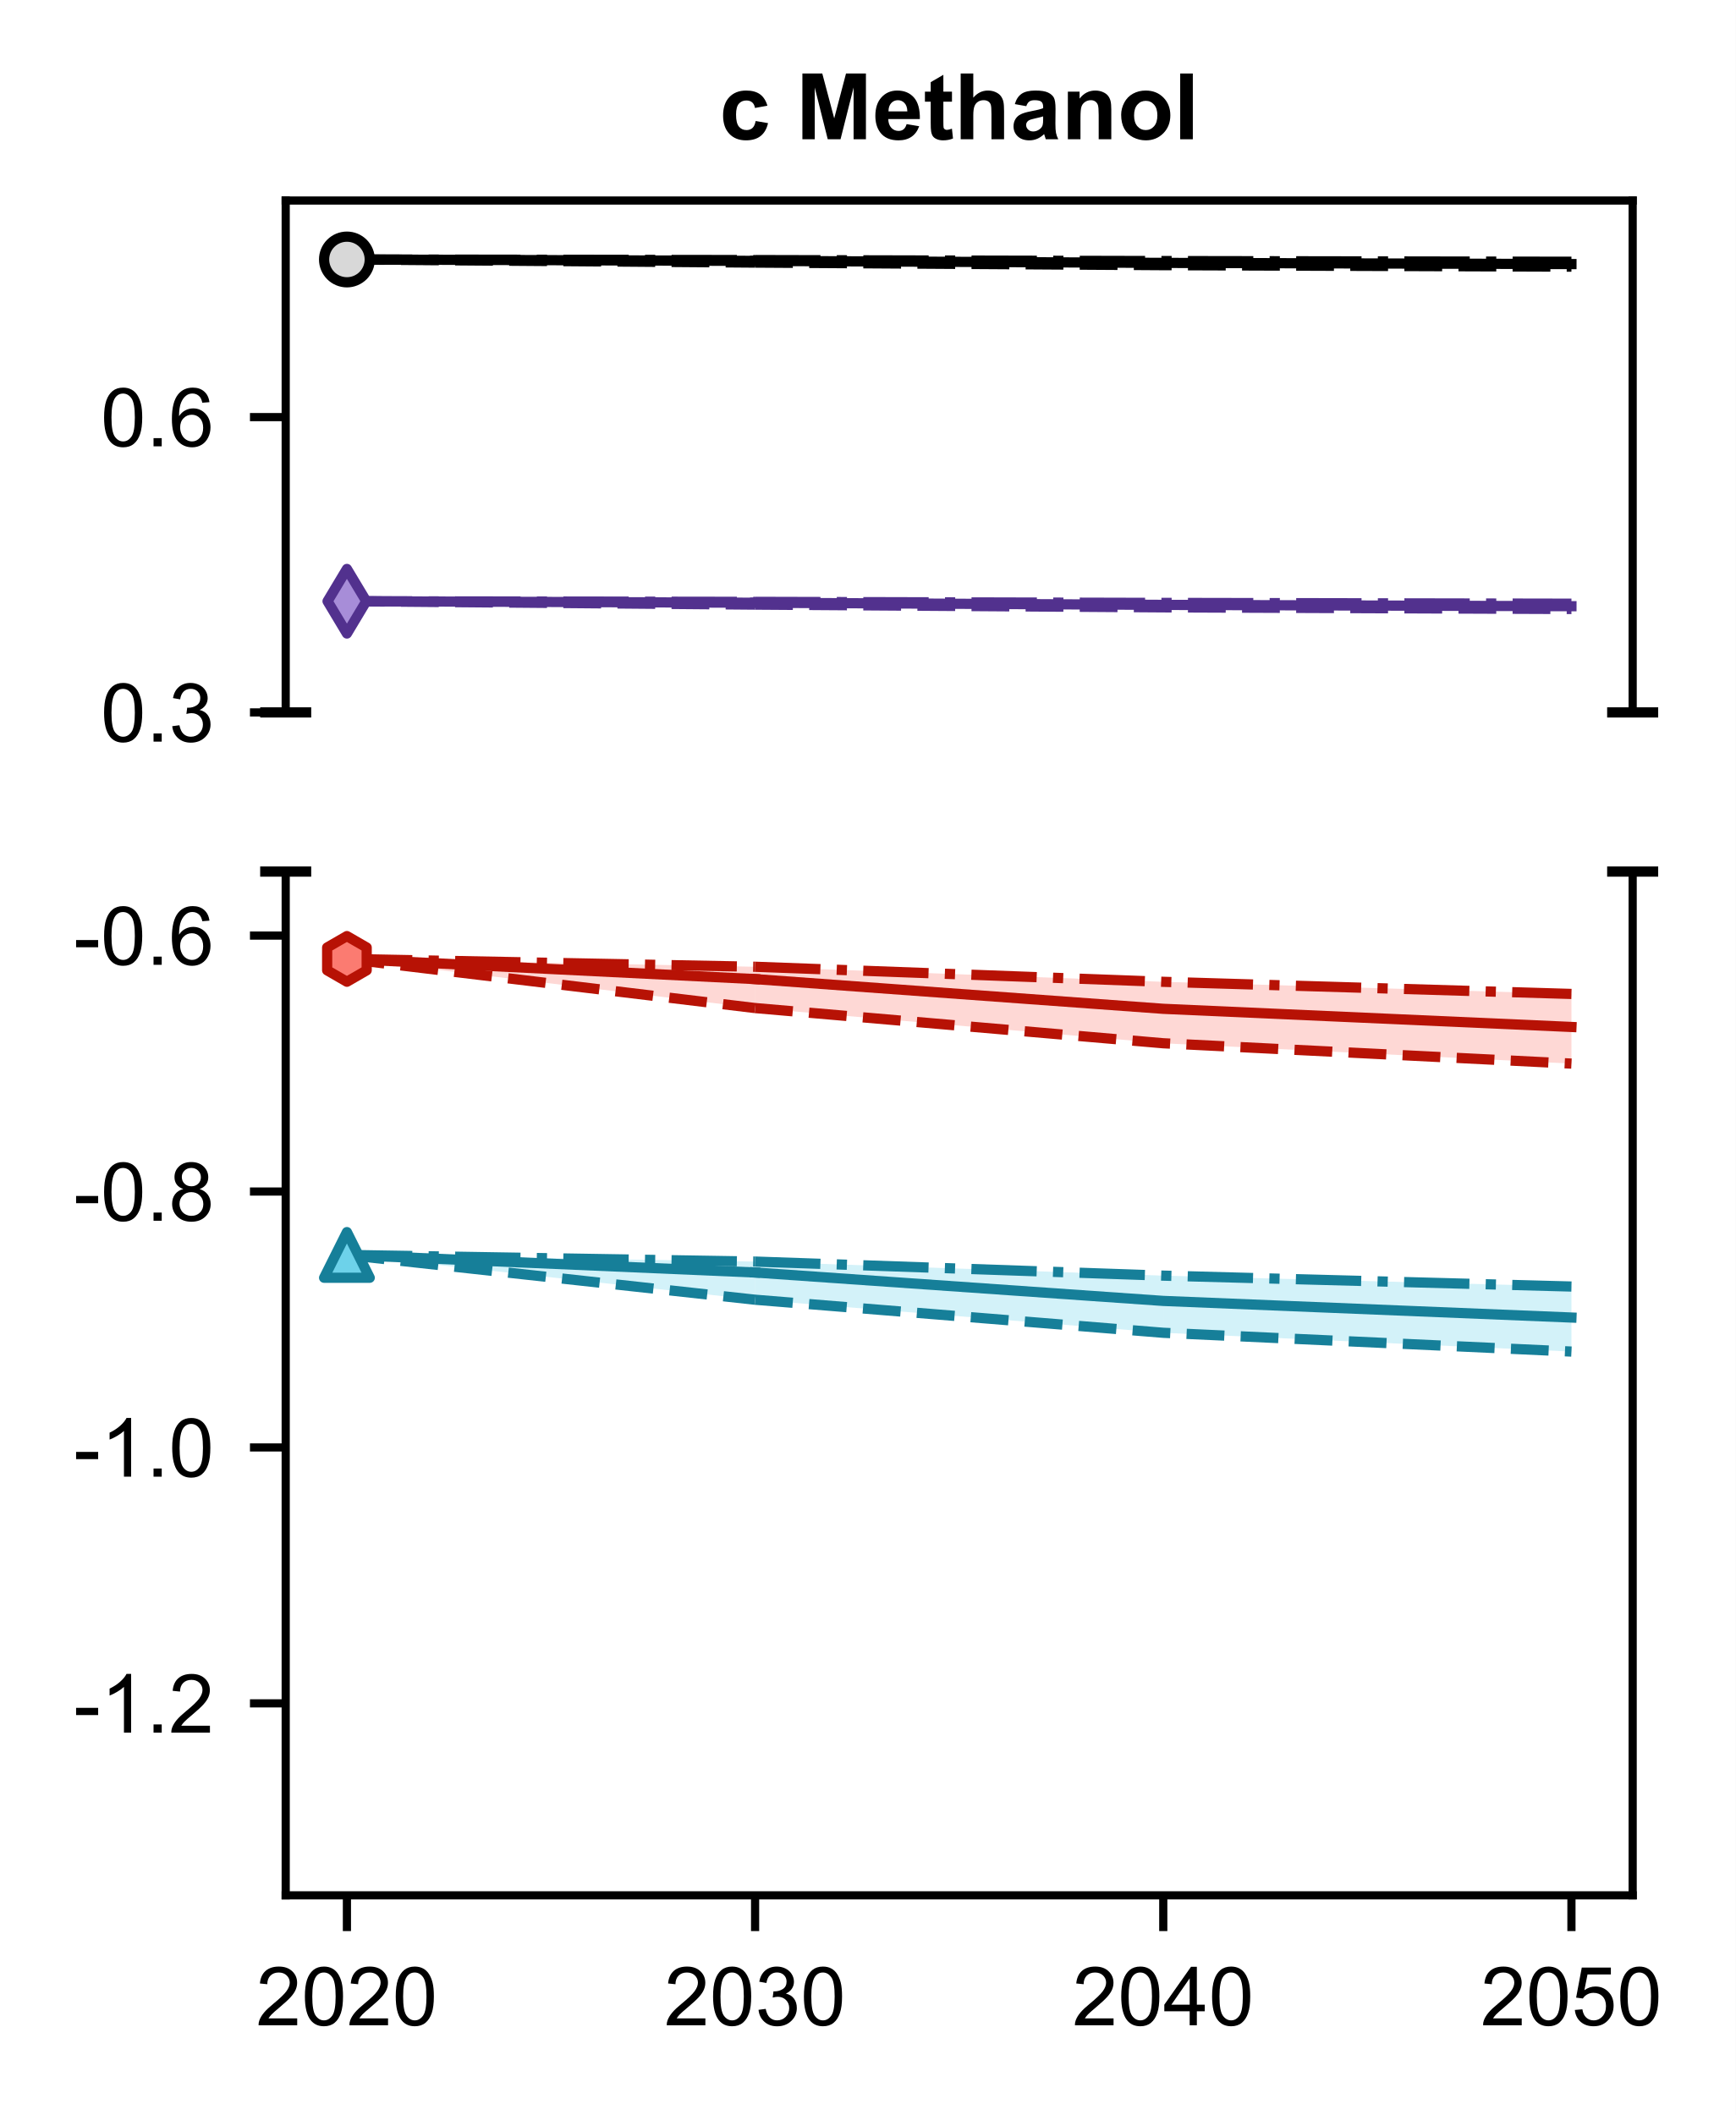
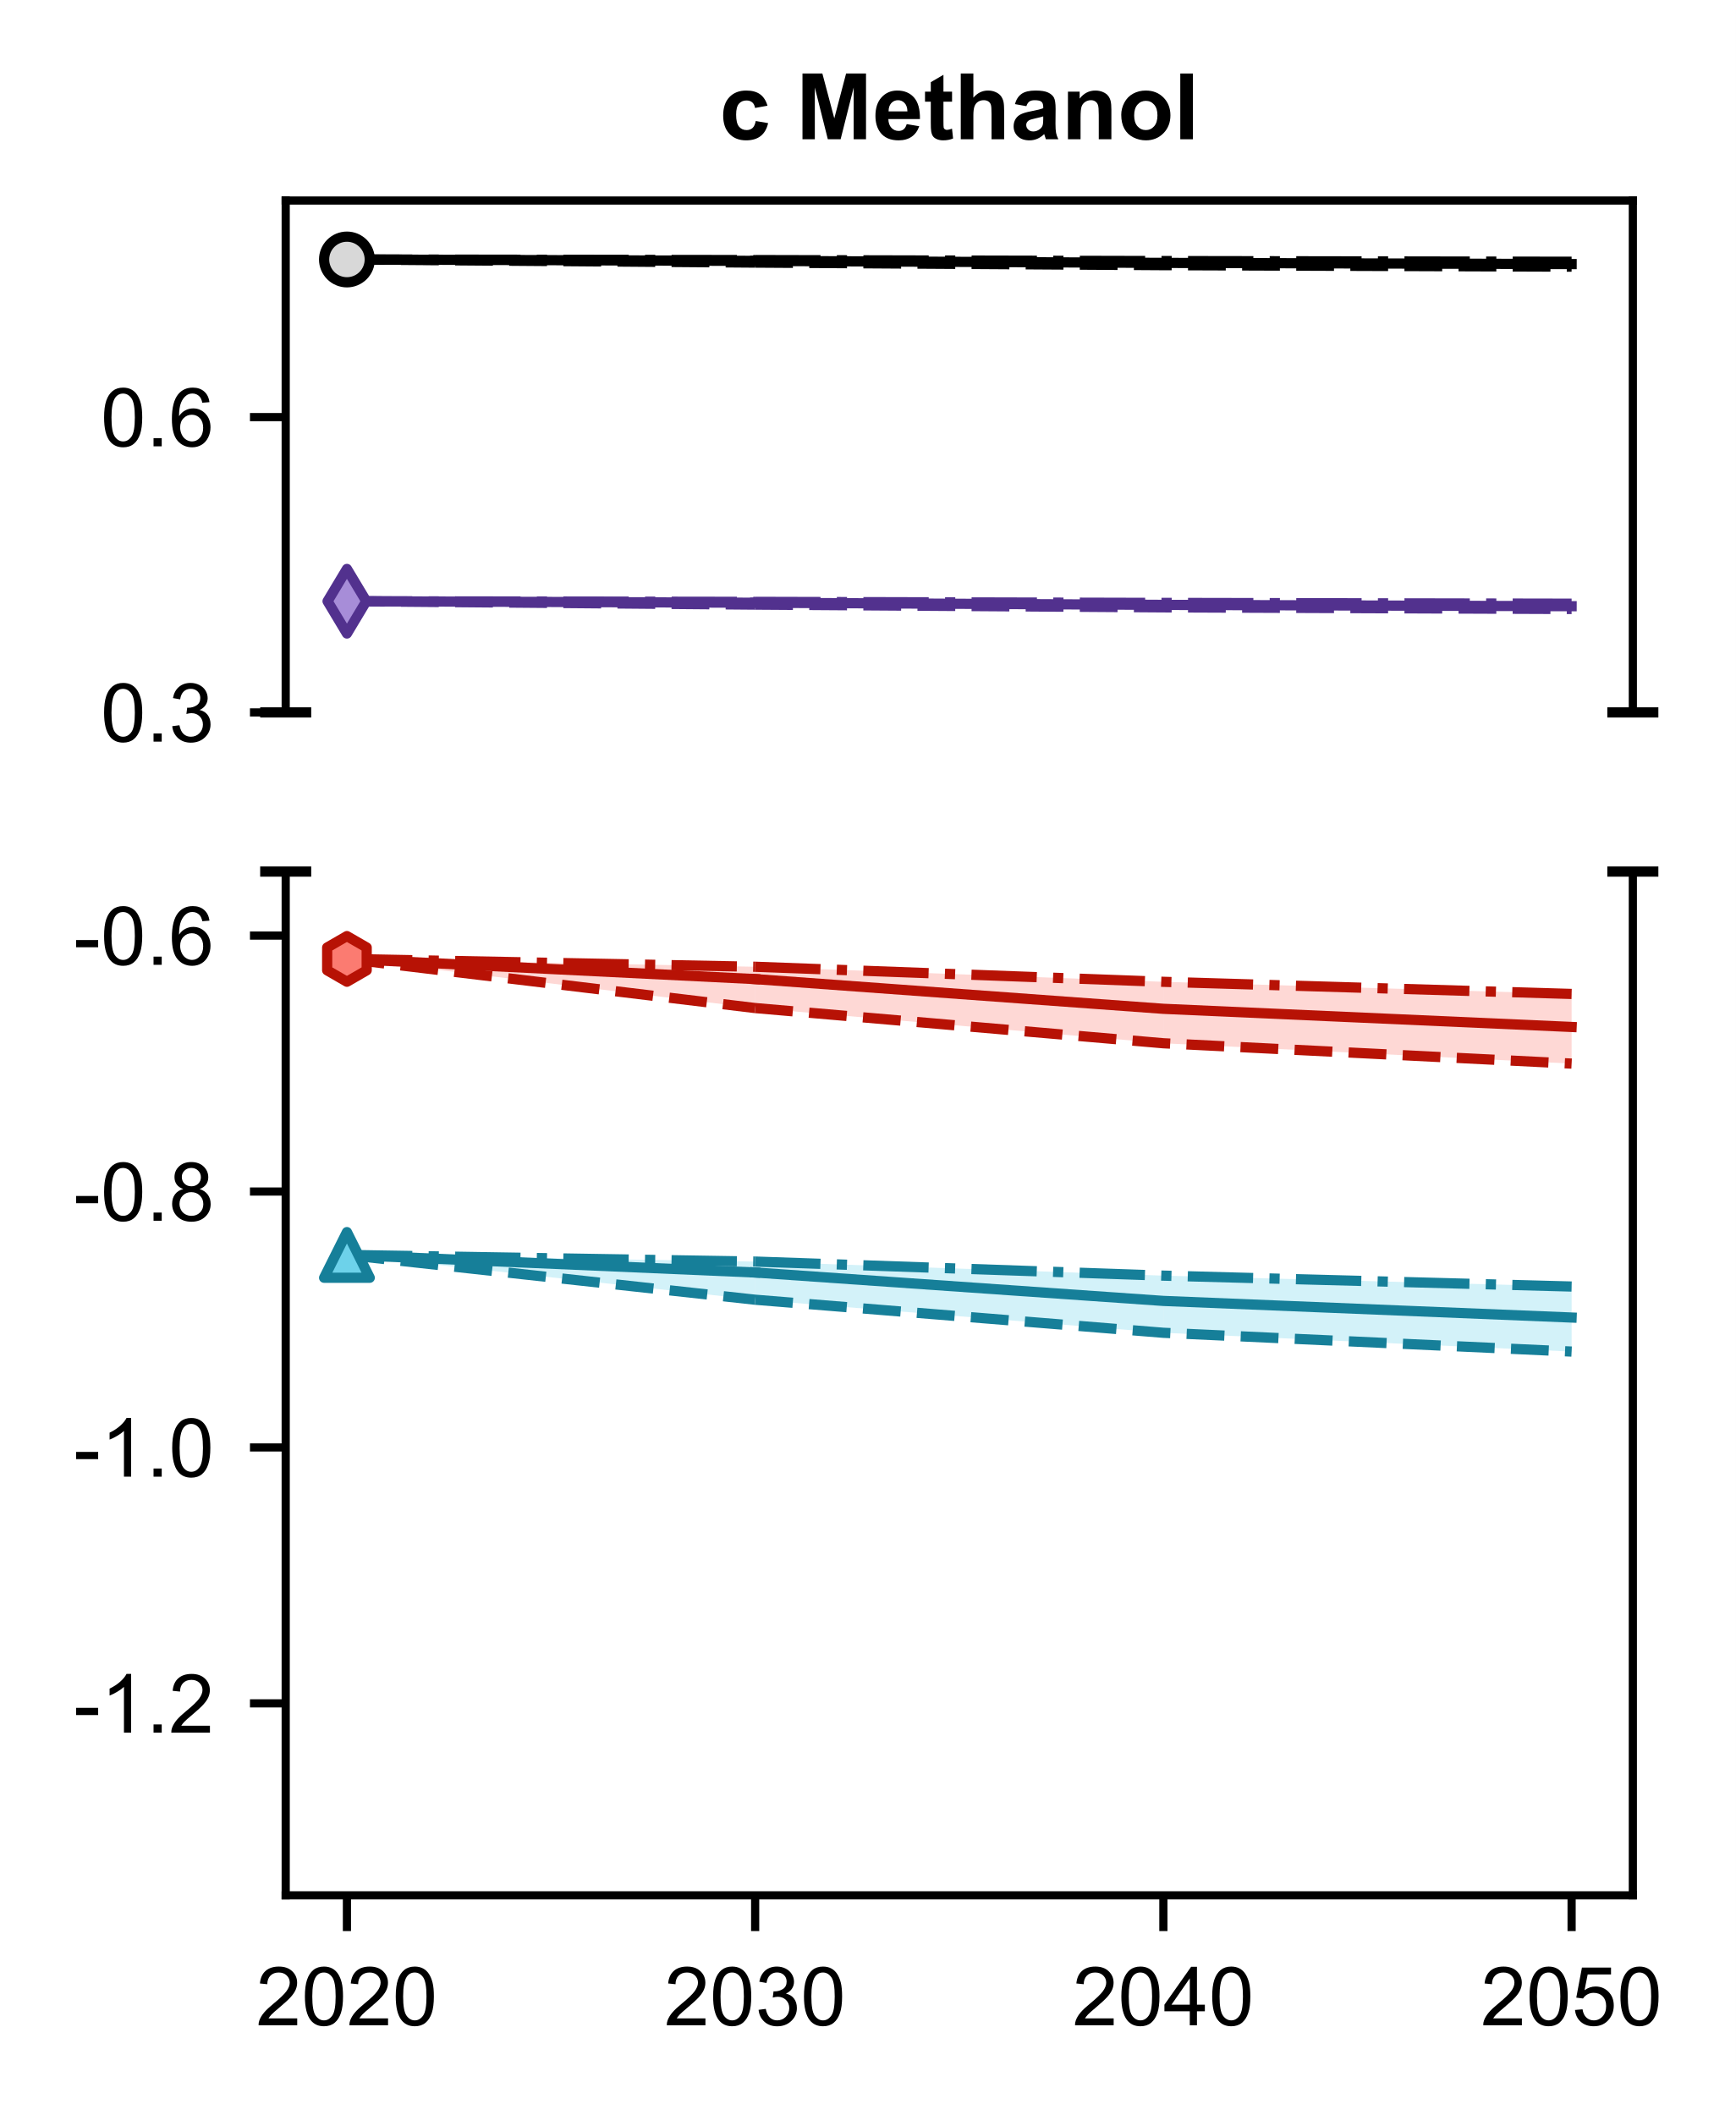
- <svg xmlns="http://www.w3.org/2000/svg" xmlns:xlink="http://www.w3.org/1999/xlink" width="170.022pt" height="207.167pt" viewBox="0 0 170.022 207.167" version="1.1">
+ <svg xmlns="http://www.w3.org/2000/svg" xmlns:xlink="http://www.w3.org/1999/xlink" width="170.037pt" height="207.167pt" viewBox="0 0 170.037 207.167" version="1.1">
  <defs>
    <style type="text/css">*{stroke-linejoin: round; stroke-linecap: butt}</style>
  </defs>
  <g id="figure_1">
    <g id="patch_1">
-       <path d="M 0 207.167  L 170.022 207.167  L 170.022 0  L 0 0  z " style="fill: #ffffff" />
+       <path d="M 0 207.167  L 170.037 207.167  L 170.037 0  L 0 0  z " style="fill: #ffffff" />
    </g>
    <g id="axes_1">
      <g id="patch_2">
-         <path d="M 27.984 69.781  L 159.921 69.781  L 159.921 19.642  L 27.984 19.642  z " style="fill: #ffffff" />
+         <path d="M 27.984 69.781  L 159.938 69.781  L 159.938 19.642  L 27.984 19.642  z " style="fill: #ffffff" />
      </g>
      <g id="patch_3">
-         <path d="M 33.981 25.416  L 73.962 25.721  L 73.962 25.474  z " clip-path="url(#pffa55a9d5e)" style="fill: #808080; opacity: 0.3" />
+         <path d="M 33.982 25.416  L 73.968 25.721  L 73.968 25.474  z " clip-path="url(#p4d688d05d3)" style="fill: #808080; opacity: 0.3" />
      </g>
      <g id="patch_4">
-         <path d="M 73.962 25.721  L 113.943 25.973  L 113.943 25.571  L 73.962 25.474  z " clip-path="url(#pffa55a9d5e)" style="fill: #808080; opacity: 0.3" />
+         <path d="M 73.968 25.721  L 113.954 25.973  L 113.954 25.571  L 73.968 25.474  z " clip-path="url(#p4d688d05d3)" style="fill: #808080; opacity: 0.3" />
      </g>
      <g id="patch_5">
-         <path d="M 113.943 25.973  L 153.924 26.119  L 153.924 25.639  L 113.943 25.571  z " clip-path="url(#pffa55a9d5e)" style="fill: #808080; opacity: 0.3" />
+         <path d="M 113.954 25.973  L 153.94 26.119  L 153.94 25.639  L 113.954 25.571  z " clip-path="url(#p4d688d05d3)" style="fill: #808080; opacity: 0.3" />
      </g>
      <g id="patch_6">
-         <path d="M 33.981 58.891  L 73.962 59.223  L 73.962 58.952  z " clip-path="url(#pffa55a9d5e)" style="fill: #a78dd8; opacity: 0.3" />
+         <path d="M 33.982 58.891  L 73.968 59.223  L 73.968 58.952  z " clip-path="url(#p4d688d05d3)" style="fill: #a78dd8; opacity: 0.3" />
      </g>
      <g id="patch_7">
-         <path d="M 73.962 59.223  L 113.943 59.492  L 113.943 59.055  L 73.962 58.952  z " clip-path="url(#pffa55a9d5e)" style="fill: #a78dd8; opacity: 0.3" />
+         <path d="M 73.968 59.223  L 113.954 59.492  L 113.954 59.055  L 73.968 58.952  z " clip-path="url(#p4d688d05d3)" style="fill: #a78dd8; opacity: 0.3" />
      </g>
      <g id="patch_8">
-         <path d="M 113.943 59.492  L 153.924 59.653  L 153.924 59.132  L 113.943 59.055  z " clip-path="url(#pffa55a9d5e)" style="fill: #a78dd8; opacity: 0.3" />
+         <path d="M 113.954 59.492  L 153.94 59.653  L 153.94 59.132  L 113.954 59.055  z " clip-path="url(#p4d688d05d3)" style="fill: #a78dd8; opacity: 0.3" />
      </g>
      <g id="line2d_1">
-         <path d="M 33.981 25.416  L 73.962 25.554  " clip-path="url(#pffa55a9d5e)" style="fill: none; stroke: #000000; stroke-linecap: square" />
+         <path d="M 33.982 25.416  L 73.968 25.554  " clip-path="url(#p4d688d05d3)" style="fill: none; stroke: #000000; stroke-linecap: square" />
      </g>
      <g id="line2d_2">
-         <path d="M 73.962 25.554  L 113.943 25.751  L 153.924 25.866  " clip-path="url(#pffa55a9d5e)" style="fill: none; stroke: #000000; stroke-linecap: square" />
+         <path d="M 73.968 25.554  L 113.954 25.751  L 153.94 25.866  " clip-path="url(#p4d688d05d3)" style="fill: none; stroke: #000000; stroke-linecap: square" />
      </g>
      <g id="line2d_3">
-         <path d="M 33.981 25.416  L 73.962 25.474  " clip-path="url(#pffa55a9d5e)" style="fill: none; stroke-dasharray: 6.4,1.6,1,1.6; stroke-dashoffset: 0; stroke: #000000" />
+         <path d="M 33.982 25.416  L 73.968 25.474  " clip-path="url(#p4d688d05d3)" style="fill: none; stroke-dasharray: 6.4,1.6,1,1.6; stroke-dashoffset: 0; stroke: #000000" />
      </g>
      <g id="line2d_4">
-         <path d="M 73.962 25.474  L 113.943 25.571  L 153.924 25.639  " clip-path="url(#pffa55a9d5e)" style="fill: none; stroke-dasharray: 6.4,1.6,1,1.6; stroke-dashoffset: 0; stroke: #000000" />
+         <path d="M 73.968 25.474  L 113.954 25.571  L 153.94 25.639  " clip-path="url(#p4d688d05d3)" style="fill: none; stroke-dasharray: 6.4,1.6,1,1.6; stroke-dashoffset: 0; stroke: #000000" />
      </g>
      <g id="line2d_5">
-         <path d="M 33.981 25.416  L 73.962 25.721  " clip-path="url(#pffa55a9d5e)" style="fill: none; stroke-dasharray: 3.7,1.6; stroke-dashoffset: 0; stroke: #000000" />
+         <path d="M 33.982 25.416  L 73.968 25.721  " clip-path="url(#p4d688d05d3)" style="fill: none; stroke-dasharray: 3.7,1.6; stroke-dashoffset: 0; stroke: #000000" />
      </g>
      <g id="line2d_6">
-         <path d="M 73.962 25.721  L 113.943 25.973  L 153.924 26.119  " clip-path="url(#pffa55a9d5e)" style="fill: none; stroke-dasharray: 3.7,1.6; stroke-dashoffset: 0; stroke: #000000" />
+         <path d="M 73.968 25.721  L 113.954 25.973  L 153.94 26.119  " clip-path="url(#p4d688d05d3)" style="fill: none; stroke-dasharray: 3.7,1.6; stroke-dashoffset: 0; stroke: #000000" />
      </g>
      <g id="line2d_7">
-         <path d="M 33.981 58.891  L 73.962 59.039  " clip-path="url(#pffa55a9d5e)" style="fill: none; stroke: #52318e; stroke-linecap: square" />
+         <path d="M 33.982 58.891  L 73.968 59.039  " clip-path="url(#p4d688d05d3)" style="fill: none; stroke: #52318e; stroke-linecap: square" />
      </g>
      <g id="line2d_8">
-         <path d="M 73.962 59.039  L 113.943 59.25  L 153.924 59.378  " clip-path="url(#pffa55a9d5e)" style="fill: none; stroke: #52318e; stroke-linecap: square" />
+         <path d="M 73.968 59.039  L 113.954 59.25  L 153.94 59.378  " clip-path="url(#p4d688d05d3)" style="fill: none; stroke: #52318e; stroke-linecap: square" />
      </g>
      <g id="line2d_9">
-         <path d="M 33.981 58.891  L 73.962 58.952  " clip-path="url(#pffa55a9d5e)" style="fill: none; stroke-dasharray: 6.4,1.6,1,1.6; stroke-dashoffset: 0; stroke: #52318e" />
+         <path d="M 33.982 58.891  L 73.968 58.952  " clip-path="url(#p4d688d05d3)" style="fill: none; stroke-dasharray: 6.4,1.6,1,1.6; stroke-dashoffset: 0; stroke: #52318e" />
      </g>
      <g id="line2d_10">
-         <path d="M 73.962 58.952  L 113.943 59.055  L 153.924 59.132  " clip-path="url(#pffa55a9d5e)" style="fill: none; stroke-dasharray: 6.4,1.6,1,1.6; stroke-dashoffset: 0; stroke: #52318e" />
+         <path d="M 73.968 58.952  L 113.954 59.055  L 153.94 59.132  " clip-path="url(#p4d688d05d3)" style="fill: none; stroke-dasharray: 6.4,1.6,1,1.6; stroke-dashoffset: 0; stroke: #52318e" />
      </g>
      <g id="line2d_11">
-         <path d="M 33.981 58.891  L 73.962 59.223  " clip-path="url(#pffa55a9d5e)" style="fill: none; stroke-dasharray: 3.7,1.6; stroke-dashoffset: 0; stroke: #52318e" />
+         <path d="M 33.982 58.891  L 73.968 59.223  " clip-path="url(#p4d688d05d3)" style="fill: none; stroke-dasharray: 3.7,1.6; stroke-dashoffset: 0; stroke: #52318e" />
      </g>
      <g id="line2d_12">
-         <path d="M 73.962 59.223  L 113.943 59.492  L 153.924 59.653  " clip-path="url(#pffa55a9d5e)" style="fill: none; stroke-dasharray: 3.7,1.6; stroke-dashoffset: 0; stroke: #52318e" />
+         <path d="M 73.968 59.223  L 113.954 59.492  L 153.94 59.653  " clip-path="url(#p4d688d05d3)" style="fill: none; stroke-dasharray: 3.7,1.6; stroke-dashoffset: 0; stroke: #52318e" />
      </g>
      <g id="matplotlib.axis_1">
        <g id="xtick_1" />
        <g id="xtick_2" />
        <g id="xtick_3" />
        <g id="xtick_4" />
      </g>
      <g id="matplotlib.axis_2">
        <g id="ytick_1">
          <g id="line2d_13">
            <defs>
-               <path id="ma61cd50c92" d="M 0 0  L -3.5 0  " style="stroke: #000000; stroke-width: 0.8" />
+               <path id="ma5543e8e6e" d="M 0 0  L -3.5 0  " style="stroke: #000000; stroke-width: 0.8" />
            </defs>
            <g>
-               <use xlink:href="#ma61cd50c92" x="27.984" y="69.781" style="stroke: #000000; stroke-width: 0.8" />
+               <use xlink:href="#ma5543e8e6e" x="27.984" y="69.781" style="stroke: #000000; stroke-width: 0.8" />
            </g>
          </g>
          <g id="text_1">
            <g transform="translate(9.86375 72.64377) scale(0.08 -0.08)">
              <defs>
                <path id="ArialMT-30" d="M 266 2259  Q 266 3072 433 3567  Q 600 4063 929 4331  Q 1259 4600 1759 4600  Q 2128 4600 2406 4451  Q 2684 4303 2865 4023  Q 3047 3744 3150 3342  Q 3253 2941 3253 2259  Q 3253 1453 3087 958  Q 2922 463 2592 192  Q 2263 -78 1759 -78  Q 1097 -78 719 397  Q 266 969 266 2259  z M 844 2259  Q 844 1131 1108 757  Q 1372 384 1759 384  Q 2147 384 2411 759  Q 2675 1134 2675 2259  Q 2675 3391 2411 3762  Q 2147 4134 1753 4134  Q 1366 4134 1134 3806  Q 844 3388 844 2259  z " transform="scale(0.015625)" />
                <path id="ArialMT-2e" d="M 581 0  L 581 641  L 1222 641  L 1222 0  L 581 0  z " transform="scale(0.015625)" />
                <path id="ArialMT-33" d="M 269 1209  L 831 1284  Q 928 806 1161 595  Q 1394 384 1728 384  Q 2125 384 2398 659  Q 2672 934 2672 1341  Q 2672 1728 2419 1979  Q 2166 2231 1775 2231  Q 1616 2231 1378 2169  L 1441 2663  Q 1497 2656 1531 2656  Q 1891 2656 2178 2843  Q 2466 3031 2466 3422  Q 2466 3731 2256 3934  Q 2047 4138 1716 4138  Q 1388 4138 1169 3931  Q 950 3725 888 3313  L 325 3413  Q 428 3978 793 4289  Q 1159 4600 1703 4600  Q 2078 4600 2393 4439  Q 2709 4278 2876 4000  Q 3044 3722 3044 3409  Q 3044 3113 2884 2869  Q 2725 2625 2413 2481  Q 2819 2388 3044 2092  Q 3269 1797 3269 1353  Q 3269 753 2831 336  Q 2394 -81 1725 -81  Q 1122 -81 723 278  Q 325 638 269 1209  z " transform="scale(0.015625)" />
              </defs>
              <use xlink:href="#ArialMT-30" />
              <use xlink:href="#ArialMT-2e" x="55.615" />
              <use xlink:href="#ArialMT-33" x="83.398" />
            </g>
          </g>
        </g>
        <g id="ytick_2">
          <g id="line2d_14">
            <g>
-               <use xlink:href="#ma61cd50c92" x="27.984" y="40.855" style="stroke: #000000; stroke-width: 0.8" />
+               <use xlink:href="#ma5543e8e6e" x="27.984" y="40.855" style="stroke: #000000; stroke-width: 0.8" />
            </g>
          </g>
          <g id="text_2">
            <g transform="translate(9.86375 43.71765) scale(0.08 -0.08)">
              <defs>
                <path id="ArialMT-36" d="M 3184 3459  L 2625 3416  Q 2550 3747 2413 3897  Q 2184 4138 1850 4138  Q 1581 4138 1378 3988  Q 1113 3794 959 3422  Q 806 3050 800 2363  Q 1003 2672 1297 2822  Q 1591 2972 1913 2972  Q 2475 2972 2870 2558  Q 3266 2144 3266 1488  Q 3266 1056 3080 686  Q 2894 316 2569 119  Q 2244 -78 1831 -78  Q 1128 -78 684 439  Q 241 956 241 2144  Q 241 3472 731 4075  Q 1159 4600 1884 4600  Q 2425 4600 2770 4297  Q 3116 3994 3184 3459  z M 888 1484  Q 888 1194 1011 928  Q 1134 663 1356 523  Q 1578 384 1822 384  Q 2178 384 2434 671  Q 2691 959 2691 1453  Q 2691 1928 2437 2201  Q 2184 2475 1800 2475  Q 1419 2475 1153 2201  Q 888 1928 888 1484  z " transform="scale(0.015625)" />
              </defs>
              <use xlink:href="#ArialMT-30" />
              <use xlink:href="#ArialMT-2e" x="55.615" />
              <use xlink:href="#ArialMT-36" x="83.398" />
            </g>
          </g>
        </g>
      </g>
      <g id="PathCollection_1">
        <defs>
-           <path id="m70db8c311c" d="M 0 2.236  C 0.593 2.236 1.162 2 1.581 1.581  C 2 1.162 2.236 0.593 2.236 0  C 2.236 -0.593 2 -1.162 1.581 -1.581  C 1.162 -2 0.593 -2.236 0 -2.236  C -0.593 -2.236 -1.162 -2 -1.581 -1.581  C -2 -1.162 -2.236 -0.593 -2.236 0  C -2.236 0.593 -2 1.162 -1.581 1.581  C -1.162 2 -0.593 2.236 0 2.236  z " style="stroke: #000000" />
+           <path id="mf19d4835bd" d="M 0 2.236  C 0.593 2.236 1.162 2 1.581 1.581  C 2 1.162 2.236 0.593 2.236 0  C 2.236 -0.593 2 -1.162 1.581 -1.581  C 1.162 -2 0.593 -2.236 0 -2.236  C -0.593 -2.236 -1.162 -2 -1.581 -1.581  C -2 -1.162 -2.236 -0.593 -2.236 0  C -2.236 0.593 -2 1.162 -1.581 1.581  C -1.162 2 -0.593 2.236 0 2.236  z " style="stroke: #000000" />
        </defs>
-         <g clip-path="url(#pffa55a9d5e)">
-           <use xlink:href="#m70db8c311c" x="33.981" y="25.416" style="fill: #d8d8d8; stroke: #000000" />
+         <g clip-path="url(#p4d688d05d3)">
+           <use xlink:href="#mf19d4835bd" x="33.982" y="25.416" style="fill: #d8d8d8; stroke: #000000" />
        </g>
      </g>
      <g id="PathCollection_2">
        <defs>
-           <path id="m788d1871b0" d="M -0 3.162  L 1.897 0  L 0 -3.162  L -1.897 -0  z " style="stroke: #52318e" />
+           <path id="m0925e1ff73" d="M 0 3.162  L 1.897 0  L 0 -3.162  L -1.897 0  z " style="stroke: #52318e" />
        </defs>
-         <g clip-path="url(#pffa55a9d5e)">
-           <use xlink:href="#m788d1871b0" x="33.981" y="58.891" style="fill: #a78dd8; stroke: #52318e" />
+         <g clip-path="url(#p4d688d05d3)">
+           <use xlink:href="#m0925e1ff73" x="33.982" y="58.891" style="fill: #a78dd8; stroke: #52318e" />
        </g>
      </g>
      <g id="line2d_15">
        <defs>
-           <path id="m372b4cc772" d="M -2.5 0  L 2.5 0  " style="stroke: #000000" />
+           <path id="mfc10c78b4b" d="M -2.5 0  L 2.5 0  " style="stroke: #000000" />
        </defs>
        <g>
-           <use xlink:href="#m372b4cc772" x="27.984" y="69.781" style="stroke: #000000" />
-           <use xlink:href="#m372b4cc772" x="159.921" y="69.781" style="stroke: #000000" />
+           <use xlink:href="#mfc10c78b4b" x="27.984" y="69.781" style="stroke: #000000" />
+           <use xlink:href="#mfc10c78b4b" x="159.938" y="69.781" style="stroke: #000000" />
        </g>
      </g>
      <g id="patch_9">
        <path d="M 27.984 69.781  L 27.984 19.642  " style="fill: none; stroke: #000000; stroke-width: 0.8; stroke-linejoin: miter; stroke-linecap: square" />
      </g>
      <g id="patch_10">
-         <path d="M 159.921 69.781  L 159.921 19.642  " style="fill: none; stroke: #000000; stroke-width: 0.8; stroke-linejoin: miter; stroke-linecap: square" />
+         <path d="M 159.938 69.781  L 159.938 19.642  " style="fill: none; stroke: #000000; stroke-width: 0.8; stroke-linejoin: miter; stroke-linecap: square" />
      </g>
      <g id="patch_11">
-         <path d="M 27.984 19.642  L 159.921 19.642  " style="fill: none; stroke: #000000; stroke-width: 0.8; stroke-linejoin: miter; stroke-linecap: square" />
+         <path d="M 27.984 19.642  L 159.938 19.642  " style="fill: none; stroke: #000000; stroke-width: 0.8; stroke-linejoin: miter; stroke-linecap: square" />
      </g>
      <g id="text_3">
-         <g transform="translate(70.45277 13.64203) scale(0.09 -0.09)">
+         <g transform="translate(70.46094 13.64203) scale(0.09 -0.09)">
          <defs>
            <path id="Arial-BoldMT-63" d="M 3353 2338  L 2488 2181  Q 2444 2441 2289 2572  Q 2134 2703 1888 2703  Q 1559 2703 1364 2476  Q 1169 2250 1169 1719  Q 1169 1128 1367 884  Q 1566 641 1900 641  Q 2150 641 2309 783  Q 2469 925 2534 1272  L 3397 1125  Q 3263 531 2881 228  Q 2500 -75 1859 -75  Q 1131 -75 698 384  Q 266 844 266 1656  Q 266 2478 700 2936  Q 1134 3394 1875 3394  Q 2481 3394 2839 3133  Q 3197 2872 3353 2338  z " transform="scale(0.015625)" />
            <path id="Arial-BoldMT-20" transform="scale(0.015625)" />
            <path id="Arial-BoldMT-4d" d="M 453 0  L 453 4581  L 1838 4581  L 2669 1456  L 3491 4581  L 4878 4581  L 4878 0  L 4019 0  L 4019 3606  L 3109 0  L 2219 0  L 1313 3606  L 1313 0  L 453 0  z " transform="scale(0.015625)" />
            <path id="Arial-BoldMT-65" d="M 2381 1056  L 3256 909  Q 3088 428 2723 176  Q 2359 -75 1813 -75  Q 947 -75 531 491  Q 203 944 203 1634  Q 203 2459 634 2926  Q 1066 3394 1725 3394  Q 2466 3394 2894 2905  Q 3322 2416 3303 1406  L 1103 1406  Q 1113 1016 1316 798  Q 1519 581 1822 581  Q 2028 581 2168 693  Q 2309 806 2381 1056  z M 2431 1944  Q 2422 2325 2234 2523  Q 2047 2722 1778 2722  Q 1491 2722 1303 2513  Q 1116 2303 1119 1944  L 2431 1944  z " transform="scale(0.015625)" />
            <path id="Arial-BoldMT-74" d="M 1981 3319  L 1981 2619  L 1381 2619  L 1381 1281  Q 1381 875 1398 808  Q 1416 741 1477 697  Q 1538 653 1625 653  Q 1747 653 1978 738  L 2053 56  Q 1747 -75 1359 -75  Q 1122 -75 931 4  Q 741 84 652 211  Q 563 338 528 553  Q 500 706 500 1172  L 500 2619  L 97 2619  L 97 3319  L 500 3319  L 500 3978  L 1381 4491  L 1381 3319  L 1981 3319  z " transform="scale(0.015625)" />
            <path id="Arial-BoldMT-68" d="M 1334 4581  L 1334 2897  Q 1759 3394 2350 3394  Q 2653 3394 2897 3281  Q 3141 3169 3264 2994  Q 3388 2819 3433 2606  Q 3478 2394 3478 1947  L 3478 0  L 2600 0  L 2600 1753  Q 2600 2275 2550 2415  Q 2500 2556 2373 2639  Q 2247 2722 2056 2722  Q 1838 2722 1666 2615  Q 1494 2509 1414 2295  Q 1334 2081 1334 1663  L 1334 0  L 456 0  L 456 4581  L 1334 4581  z " transform="scale(0.015625)" />
            <path id="Arial-BoldMT-61" d="M 1116 2306  L 319 2450  Q 453 2931 781 3162  Q 1109 3394 1756 3394  Q 2344 3394 2631 3255  Q 2919 3116 3036 2902  Q 3153 2688 3153 2116  L 3144 1091  Q 3144 653 3186 445  Q 3228 238 3344 0  L 2475 0  Q 2441 88 2391 259  Q 2369 338 2359 363  Q 2134 144 1878 34  Q 1622 -75 1331 -75  Q 819 -75 523 203  Q 228 481 228 906  Q 228 1188 362 1408  Q 497 1628 739 1745  Q 981 1863 1438 1950  Q 2053 2066 2291 2166  L 2291 2253  Q 2291 2506 2166 2614  Q 2041 2722 1694 2722  Q 1459 2722 1328 2630  Q 1197 2538 1116 2306  z M 2291 1594  Q 2122 1538 1756 1459  Q 1391 1381 1278 1306  Q 1106 1184 1106 997  Q 1106 813 1243 678  Q 1381 544 1594 544  Q 1831 544 2047 700  Q 2206 819 2256 991  Q 2291 1103 2291 1419  L 2291 1594  z " transform="scale(0.015625)" />
            <path id="Arial-BoldMT-6e" d="M 3478 0  L 2600 0  L 2600 1694  Q 2600 2231 2544 2389  Q 2488 2547 2361 2634  Q 2234 2722 2056 2722  Q 1828 2722 1647 2597  Q 1466 2472 1398 2265  Q 1331 2059 1331 1503  L 1331 0  L 453 0  L 453 3319  L 1269 3319  L 1269 2831  Q 1703 3394 2363 3394  Q 2653 3394 2893 3289  Q 3134 3184 3257 3021  Q 3381 2859 3429 2653  Q 3478 2447 3478 2063  L 3478 0  z " transform="scale(0.015625)" />
            <path id="Arial-BoldMT-6f" d="M 256 1706  Q 256 2144 472 2553  Q 688 2963 1083 3178  Q 1478 3394 1966 3394  Q 2719 3394 3200 2905  Q 3681 2416 3681 1669  Q 3681 916 3195 420  Q 2709 -75 1972 -75  Q 1516 -75 1102 131  Q 688 338 472 736  Q 256 1134 256 1706  z M 1156 1659  Q 1156 1166 1390 903  Q 1625 641 1969 641  Q 2313 641 2545 903  Q 2778 1166 2778 1666  Q 2778 2153 2545 2415  Q 2313 2678 1969 2678  Q 1625 2678 1390 2415  Q 1156 2153 1156 1659  z " transform="scale(0.015625)" />
            <path id="Arial-BoldMT-6c" d="M 459 0  L 459 4581  L 1338 4581  L 1338 0  L 459 0  z " transform="scale(0.015625)" />
          </defs>
          <use xlink:href="#Arial-BoldMT-63" />
          <use xlink:href="#Arial-BoldMT-20" x="55.615" />
          <use xlink:href="#Arial-BoldMT-4d" x="83.398" />
          <use xlink:href="#Arial-BoldMT-65" x="166.699" />
          <use xlink:href="#Arial-BoldMT-74" x="222.314" />
          <use xlink:href="#Arial-BoldMT-68" x="255.615" />
          <use xlink:href="#Arial-BoldMT-61" x="316.699" />
          <use xlink:href="#Arial-BoldMT-6e" x="372.314" />
          <use xlink:href="#Arial-BoldMT-6f" x="433.398" />
          <use xlink:href="#Arial-BoldMT-6c" x="494.482" />
        </g>
      </g>
    </g>
    <g id="axes_2">
      <g id="patch_12">
-         <path d="M 27.984 185.651  L 159.921 185.651  L 159.921 85.374  L 27.984 85.374  z " style="fill: #ffffff" />
+         <path d="M 27.984 185.651  L 159.938 185.651  L 159.938 85.374  L 27.984 85.374  z " style="fill: #ffffff" />
      </g>
      <g id="patch_13">
-         <path d="M 33.981 122.922  L 73.962 127.31  L 73.962 123.573  z " clip-path="url(#p089c542dbd)" style="fill: #6dd2ea; opacity: 0.3" />
+         <path d="M 33.982 122.922  L 73.968 127.31  L 73.968 123.573  z " clip-path="url(#p678630e1d9)" style="fill: #6dd2ea; opacity: 0.3" />
      </g>
      <g id="patch_14">
-         <path d="M 73.962 127.31  L 113.943 130.548  L 113.943 124.95  L 73.962 123.573  z " clip-path="url(#p089c542dbd)" style="fill: #6dd2ea; opacity: 0.3" />
+         <path d="M 73.968 127.31  L 113.954 130.548  L 113.954 124.95  L 73.968 123.573  z " clip-path="url(#p678630e1d9)" style="fill: #6dd2ea; opacity: 0.3" />
      </g>
      <g id="patch_15">
-         <path d="M 113.943 130.548  L 153.924 132.388  L 153.924 126.017  L 113.943 124.95  z " clip-path="url(#p089c542dbd)" style="fill: #6dd2ea; opacity: 0.3" />
+         <path d="M 113.954 130.548  L 153.94 132.388  L 153.94 126.017  L 113.954 124.95  z " clip-path="url(#p678630e1d9)" style="fill: #6dd2ea; opacity: 0.3" />
      </g>
      <g id="patch_16">
-         <path d="M 33.981 93.927  L 73.962 98.74  L 73.962 94.695  z " clip-path="url(#p089c542dbd)" style="fill: #fb7b71; opacity: 0.3" />
+         <path d="M 33.982 93.927  L 73.968 98.74  L 73.968 94.695  z " clip-path="url(#p678630e1d9)" style="fill: #fb7b71; opacity: 0.3" />
      </g>
      <g id="patch_17">
-         <path d="M 73.962 98.74  L 113.943 102.189  L 113.943 96.17  L 73.962 94.695  z " clip-path="url(#p089c542dbd)" style="fill: #fb7b71; opacity: 0.3" />
+         <path d="M 73.968 98.74  L 113.954 102.189  L 113.954 96.17  L 73.968 94.695  z " clip-path="url(#p678630e1d9)" style="fill: #fb7b71; opacity: 0.3" />
      </g>
      <g id="patch_18">
-         <path d="M 113.943 102.189  L 153.924 104.181  L 153.924 97.358  L 113.943 96.17  z " clip-path="url(#p089c542dbd)" style="fill: #fb7b71; opacity: 0.3" />
+         <path d="M 113.954 102.189  L 153.94 104.181  L 153.94 97.358  L 113.954 96.17  z " clip-path="url(#p678630e1d9)" style="fill: #fb7b71; opacity: 0.3" />
      </g>
      <g id="line2d_16">
-         <path d="M 33.981 122.922  L 73.962 124.643  " clip-path="url(#p089c542dbd)" style="fill: none; stroke: #167f99; stroke-linecap: square" />
+         <path d="M 33.982 122.922  L 73.968 124.643  " clip-path="url(#p678630e1d9)" style="fill: none; stroke: #167f99; stroke-linecap: square" />
      </g>
      <g id="line2d_17">
-         <path d="M 73.962 124.643  L 113.943 127.426  L 153.924 129.054  " clip-path="url(#p089c542dbd)" style="fill: none; stroke: #167f99; stroke-linecap: square" />
+         <path d="M 73.968 124.643  L 113.954 127.426  L 153.94 129.054  " clip-path="url(#p678630e1d9)" style="fill: none; stroke: #167f99; stroke-linecap: square" />
      </g>
      <g id="line2d_18">
-         <path d="M 33.981 122.922  L 73.962 123.573  " clip-path="url(#p089c542dbd)" style="fill: none; stroke-dasharray: 6.4,1.6,1,1.6; stroke-dashoffset: 0; stroke: #167f99" />
+         <path d="M 33.982 122.922  L 73.968 123.573  " clip-path="url(#p678630e1d9)" style="fill: none; stroke-dasharray: 6.4,1.6,1,1.6; stroke-dashoffset: 0; stroke: #167f99" />
      </g>
      <g id="line2d_19">
-         <path d="M 73.962 123.573  L 113.943 124.95  L 153.924 126.017  " clip-path="url(#p089c542dbd)" style="fill: none; stroke-dasharray: 6.4,1.6,1,1.6; stroke-dashoffset: 0; stroke: #167f99" />
+         <path d="M 73.968 123.573  L 113.954 124.95  L 153.94 126.017  " clip-path="url(#p678630e1d9)" style="fill: none; stroke-dasharray: 6.4,1.6,1,1.6; stroke-dashoffset: 0; stroke: #167f99" />
      </g>
      <g id="line2d_20">
-         <path d="M 33.981 122.922  L 73.962 127.31  " clip-path="url(#p089c542dbd)" style="fill: none; stroke-dasharray: 3.7,1.6; stroke-dashoffset: 0; stroke: #167f99" />
+         <path d="M 33.982 122.922  L 73.968 127.31  " clip-path="url(#p678630e1d9)" style="fill: none; stroke-dasharray: 3.7,1.6; stroke-dashoffset: 0; stroke: #167f99" />
      </g>
      <g id="line2d_21">
-         <path d="M 73.962 127.31  L 113.943 130.548  L 153.924 132.388  " clip-path="url(#p089c542dbd)" style="fill: none; stroke-dasharray: 3.7,1.6; stroke-dashoffset: 0; stroke: #167f99" />
+         <path d="M 73.968 127.31  L 113.954 130.548  L 153.94 132.388  " clip-path="url(#p678630e1d9)" style="fill: none; stroke-dasharray: 3.7,1.6; stroke-dashoffset: 0; stroke: #167f99" />
      </g>
      <g id="line2d_22">
-         <path d="M 33.981 93.927  L 73.962 95.904  " clip-path="url(#p089c542dbd)" style="fill: none; stroke: #b71205; stroke-linecap: square" />
+         <path d="M 33.982 93.927  L 73.968 95.904  " clip-path="url(#p678630e1d9)" style="fill: none; stroke: #b71205; stroke-linecap: square" />
      </g>
      <g id="line2d_23">
-         <path d="M 73.962 95.904  L 113.943 98.814  L 153.924 100.592  " clip-path="url(#p089c542dbd)" style="fill: none; stroke: #b71205; stroke-linecap: square" />
+         <path d="M 73.968 95.904  L 113.954 98.814  L 153.94 100.592  " clip-path="url(#p678630e1d9)" style="fill: none; stroke: #b71205; stroke-linecap: square" />
      </g>
      <g id="line2d_24">
-         <path d="M 33.981 93.927  L 73.962 94.695  " clip-path="url(#p089c542dbd)" style="fill: none; stroke-dasharray: 6.4,1.6,1,1.6; stroke-dashoffset: 0; stroke: #b71205" />
+         <path d="M 33.982 93.927  L 73.968 94.695  " clip-path="url(#p678630e1d9)" style="fill: none; stroke-dasharray: 6.4,1.6,1,1.6; stroke-dashoffset: 0; stroke: #b71205" />
      </g>
      <g id="line2d_25">
-         <path d="M 73.962 94.695  L 113.943 96.17  L 153.924 97.358  " clip-path="url(#p089c542dbd)" style="fill: none; stroke-dasharray: 6.4,1.6,1,1.6; stroke-dashoffset: 0; stroke: #b71205" />
+         <path d="M 73.968 94.695  L 113.954 96.17  L 153.94 97.358  " clip-path="url(#p678630e1d9)" style="fill: none; stroke-dasharray: 6.4,1.6,1,1.6; stroke-dashoffset: 0; stroke: #b71205" />
      </g>
      <g id="line2d_26">
-         <path d="M 33.981 93.927  L 73.962 98.74  " clip-path="url(#p089c542dbd)" style="fill: none; stroke-dasharray: 3.7,1.6; stroke-dashoffset: 0; stroke: #b71205" />
+         <path d="M 33.982 93.927  L 73.968 98.74  " clip-path="url(#p678630e1d9)" style="fill: none; stroke-dasharray: 3.7,1.6; stroke-dashoffset: 0; stroke: #b71205" />
      </g>
      <g id="line2d_27">
-         <path d="M 73.962 98.74  L 113.943 102.189  L 153.924 104.181  " clip-path="url(#p089c542dbd)" style="fill: none; stroke-dasharray: 3.7,1.6; stroke-dashoffset: 0; stroke: #b71205" />
+         <path d="M 73.968 98.74  L 113.954 102.189  L 153.94 104.181  " clip-path="url(#p678630e1d9)" style="fill: none; stroke-dasharray: 3.7,1.6; stroke-dashoffset: 0; stroke: #b71205" />
      </g>
      <g id="matplotlib.axis_3">
        <g id="xtick_5">
          <g id="line2d_28">
            <defs>
-               <path id="mf6ceb92f5f" d="M 0 0  L 0 3.5  " style="stroke: #000000; stroke-width: 0.8" />
+               <path id="mded0f90583" d="M 0 0  L 0 3.5  " style="stroke: #000000; stroke-width: 0.8" />
            </defs>
            <g>
-               <use xlink:href="#mf6ceb92f5f" x="33.981" y="185.651" style="stroke: #000000; stroke-width: 0.8" />
+               <use xlink:href="#mded0f90583" x="33.982" y="185.651" style="stroke: #000000; stroke-width: 0.8" />
            </g>
          </g>
          <g id="text_4">
-             <g transform="translate(25.08342 198.3773) scale(0.08 -0.08)">
+             <g transform="translate(25.08416 198.3773) scale(0.08 -0.08)">
              <defs>
                <path id="ArialMT-32" d="M 3222 541  L 3222 0  L 194 0  Q 188 203 259 391  Q 375 700 629 1000  Q 884 1300 1366 1694  Q 2113 2306 2375 2664  Q 2638 3022 2638 3341  Q 2638 3675 2398 3904  Q 2159 4134 1775 4134  Q 1369 4134 1125 3890  Q 881 3647 878 3216  L 300 3275  Q 359 3922 746 4261  Q 1134 4600 1788 4600  Q 2447 4600 2831 4234  Q 3216 3869 3216 3328  Q 3216 3053 3103 2787  Q 2991 2522 2730 2228  Q 2469 1934 1863 1422  Q 1356 997 1212 845  Q 1069 694 975 541  L 3222 541  z " transform="scale(0.015625)" />
              </defs>
              <use xlink:href="#ArialMT-32" />
              <use xlink:href="#ArialMT-30" x="55.615" />
              <use xlink:href="#ArialMT-32" x="111.23" />
              <use xlink:href="#ArialMT-30" x="166.846" />
            </g>
          </g>
        </g>
        <g id="xtick_6">
          <g id="line2d_29">
            <g>
-               <use xlink:href="#mf6ceb92f5f" x="73.962" y="185.651" style="stroke: #000000; stroke-width: 0.8" />
+               <use xlink:href="#mded0f90583" x="73.968" y="185.651" style="stroke: #000000; stroke-width: 0.8" />
            </g>
          </g>
          <g id="text_5">
-             <g transform="translate(65.06455 198.3773) scale(0.08 -0.08)">
+             <g transform="translate(65.07024 198.3773) scale(0.08 -0.08)">
              <use xlink:href="#ArialMT-32" />
              <use xlink:href="#ArialMT-30" x="55.615" />
              <use xlink:href="#ArialMT-33" x="111.23" />
              <use xlink:href="#ArialMT-30" x="166.846" />
            </g>
          </g>
        </g>
        <g id="xtick_7">
          <g id="line2d_30">
            <g>
-               <use xlink:href="#mf6ceb92f5f" x="113.943" y="185.651" style="stroke: #000000; stroke-width: 0.8" />
+               <use xlink:href="#mded0f90583" x="113.954" y="185.651" style="stroke: #000000; stroke-width: 0.8" />
            </g>
          </g>
          <g id="text_6">
-             <g transform="translate(105.0457 198.3773) scale(0.08 -0.08)">
+             <g transform="translate(105.0563 198.3773) scale(0.08 -0.08)">
              <defs>
                <path id="ArialMT-34" d="M 2069 0  L 2069 1097  L 81 1097  L 81 1613  L 2172 4581  L 2631 4581  L 2631 1613  L 3250 1613  L 3250 1097  L 2631 1097  L 2631 0  L 2069 0  z M 2069 1613  L 2069 3678  L 634 1613  L 2069 1613  z " transform="scale(0.015625)" />
              </defs>
              <use xlink:href="#ArialMT-32" />
              <use xlink:href="#ArialMT-30" x="55.615" />
              <use xlink:href="#ArialMT-34" x="111.23" />
              <use xlink:href="#ArialMT-30" x="166.846" />
            </g>
          </g>
        </g>
        <g id="xtick_8">
          <g id="line2d_31">
            <g>
-               <use xlink:href="#mf6ceb92f5f" x="153.924" y="185.651" style="stroke: #000000; stroke-width: 0.8" />
+               <use xlink:href="#mded0f90583" x="153.94" y="185.651" style="stroke: #000000; stroke-width: 0.8" />
            </g>
          </g>
          <g id="text_7">
-             <g transform="translate(145.0268 198.3773) scale(0.08 -0.08)">
+             <g transform="translate(145.0424 198.3773) scale(0.08 -0.08)">
              <defs>
                <path id="ArialMT-35" d="M 266 1200  L 856 1250  Q 922 819 1161 601  Q 1400 384 1738 384  Q 2144 384 2425 690  Q 2706 997 2706 1503  Q 2706 1984 2436 2262  Q 2166 2541 1728 2541  Q 1456 2541 1237 2417  Q 1019 2294 894 2097  L 366 2166  L 809 4519  L 3088 4519  L 3088 3981  L 1259 3981  L 1013 2750  Q 1425 3038 1878 3038  Q 2478 3038 2890 2622  Q 3303 2206 3303 1553  Q 3303 931 2941 478  Q 2500 -78 1738 -78  Q 1113 -78 717 272  Q 322 622 266 1200  z " transform="scale(0.015625)" />
              </defs>
              <use xlink:href="#ArialMT-32" />
              <use xlink:href="#ArialMT-30" x="55.615" />
              <use xlink:href="#ArialMT-35" x="111.23" />
              <use xlink:href="#ArialMT-30" x="166.846" />
            </g>
          </g>
        </g>
      </g>
      <g id="matplotlib.axis_4">
        <g id="ytick_3">
          <g id="line2d_32">
            <g>
-               <use xlink:href="#ma61cd50c92" x="27.984" y="166.849" style="stroke: #000000; stroke-width: 0.8" />
+               <use xlink:href="#ma5543e8e6e" x="27.984" y="166.849" style="stroke: #000000; stroke-width: 0.8" />
            </g>
          </g>
          <g id="text_8">
            <g transform="translate(7.2 169.7122) scale(0.08 -0.08)">
              <defs>
                <path id="ArialMT-2d" d="M 203 1375  L 203 1941  L 1931 1941  L 1931 1375  L 203 1375  z " transform="scale(0.015625)" />
                <path id="ArialMT-31" d="M 2384 0  L 1822 0  L 1822 3584  Q 1619 3391 1289 3197  Q 959 3003 697 2906  L 697 3450  Q 1169 3672 1522 3987  Q 1875 4303 2022 4600  L 2384 4600  L 2384 0  z " transform="scale(0.015625)" />
              </defs>
              <use xlink:href="#ArialMT-2d" />
              <use xlink:href="#ArialMT-31" x="33.301" />
              <use xlink:href="#ArialMT-2e" x="88.916" />
              <use xlink:href="#ArialMT-32" x="116.699" />
            </g>
          </g>
        </g>
        <g id="ytick_4">
          <g id="line2d_33">
            <g>
-               <use xlink:href="#ma61cd50c92" x="27.984" y="141.78" style="stroke: #000000; stroke-width: 0.8" />
+               <use xlink:href="#ma5543e8e6e" x="27.984" y="141.78" style="stroke: #000000; stroke-width: 0.8" />
            </g>
          </g>
          <g id="text_9">
            <g transform="translate(7.2 144.6428) scale(0.08 -0.08)">
              <use xlink:href="#ArialMT-2d" />
              <use xlink:href="#ArialMT-31" x="33.301" />
              <use xlink:href="#ArialMT-2e" x="88.916" />
              <use xlink:href="#ArialMT-30" x="116.699" />
            </g>
          </g>
        </g>
        <g id="ytick_5">
          <g id="line2d_34">
            <g>
-               <use xlink:href="#ma61cd50c92" x="27.984" y="116.71" style="stroke: #000000; stroke-width: 0.8" />
+               <use xlink:href="#ma5543e8e6e" x="27.984" y="116.71" style="stroke: #000000; stroke-width: 0.8" />
            </g>
          </g>
          <g id="text_10">
            <g transform="translate(7.2 119.5735) scale(0.08 -0.08)">
              <defs>
                <path id="ArialMT-38" d="M 1131 2484  Q 781 2613 612 2850  Q 444 3088 444 3419  Q 444 3919 803 4259  Q 1163 4600 1759 4600  Q 2359 4600 2725 4251  Q 3091 3903 3091 3403  Q 3091 3084 2923 2848  Q 2756 2613 2416 2484  Q 2838 2347 3058 2040  Q 3278 1734 3278 1309  Q 3278 722 2862 322  Q 2447 -78 1769 -78  Q 1091 -78 675 323  Q 259 725 259 1325  Q 259 1772 486 2073  Q 713 2375 1131 2484  z M 1019 3438  Q 1019 3113 1228 2906  Q 1438 2700 1772 2700  Q 2097 2700 2305 2904  Q 2513 3109 2513 3406  Q 2513 3716 2298 3927  Q 2084 4138 1766 4138  Q 1444 4138 1231 3931  Q 1019 3725 1019 3438  z M 838 1322  Q 838 1081 952 856  Q 1066 631 1291 507  Q 1516 384 1775 384  Q 2178 384 2440 643  Q 2703 903 2703 1303  Q 2703 1709 2433 1975  Q 2163 2241 1756 2241  Q 1359 2241 1098 1978  Q 838 1716 838 1322  z " transform="scale(0.015625)" />
              </defs>
              <use xlink:href="#ArialMT-2d" />
              <use xlink:href="#ArialMT-30" x="33.301" />
              <use xlink:href="#ArialMT-2e" x="88.916" />
              <use xlink:href="#ArialMT-38" x="116.699" />
            </g>
          </g>
        </g>
        <g id="ytick_6">
          <g id="line2d_35">
            <g>
-               <use xlink:href="#ma61cd50c92" x="27.984" y="91.641" style="stroke: #000000; stroke-width: 0.8" />
+               <use xlink:href="#ma5543e8e6e" x="27.984" y="91.641" style="stroke: #000000; stroke-width: 0.8" />
            </g>
          </g>
          <g id="text_11">
            <g transform="translate(7.2 94.50423) scale(0.08 -0.08)">
              <use xlink:href="#ArialMT-2d" />
              <use xlink:href="#ArialMT-30" x="33.301" />
              <use xlink:href="#ArialMT-2e" x="88.916" />
              <use xlink:href="#ArialMT-36" x="116.699" />
            </g>
          </g>
        </g>
      </g>
      <g id="PathCollection_3">
        <defs>
-           <path id="mcbb796501b" d="M 0 -2.236  L -2.236 2.236  L 2.236 2.236  z " style="stroke: #167f99" />
+           <path id="mb5f54b9d77" d="M 0 -2.236  L -2.236 2.236  L 2.236 2.236  z " style="stroke: #167f99" />
        </defs>
-         <g clip-path="url(#p089c542dbd)">
-           <use xlink:href="#mcbb796501b" x="33.981" y="122.922" style="fill: #6dd2ea; stroke: #167f99" />
+         <g clip-path="url(#p678630e1d9)">
+           <use xlink:href="#mb5f54b9d77" x="33.982" y="122.922" style="fill: #6dd2ea; stroke: #167f99" />
        </g>
      </g>
      <g id="PathCollection_4">
        <defs>
-           <path id="md9050101a7" d="M 0 -2.236  L -1.936 -1.118  L -1.936 1.118  L -0 2.236  L 1.936 1.118  L 1.936 -1.118  z " style="stroke: #b71205" />
+           <path id="m7d9d059c8e" d="M 0 -2.236  L -1.936 -1.118  L -1.936 1.118  L -0 2.236  L 1.936 1.118  L 1.936 -1.118  z " style="stroke: #b71205" />
        </defs>
-         <g clip-path="url(#p089c542dbd)">
-           <use xlink:href="#md9050101a7" x="33.981" y="93.927" style="fill: #fb7b71; stroke: #b71205" />
+         <g clip-path="url(#p678630e1d9)">
+           <use xlink:href="#m7d9d059c8e" x="33.982" y="93.927" style="fill: #fb7b71; stroke: #b71205" />
        </g>
      </g>
      <g id="line2d_36">
        <g>
-           <use xlink:href="#m372b4cc772" x="27.984" y="85.374" style="stroke: #000000" />
-           <use xlink:href="#m372b4cc772" x="159.921" y="85.374" style="stroke: #000000" />
+           <use xlink:href="#mfc10c78b4b" x="27.984" y="85.374" style="stroke: #000000" />
+           <use xlink:href="#mfc10c78b4b" x="159.938" y="85.374" style="stroke: #000000" />
        </g>
      </g>
      <g id="patch_19">
        <path d="M 27.984 185.651  L 27.984 85.374  " style="fill: none; stroke: #000000; stroke-width: 0.8; stroke-linejoin: miter; stroke-linecap: square" />
      </g>
      <g id="patch_20">
-         <path d="M 159.921 185.651  L 159.921 85.374  " style="fill: none; stroke: #000000; stroke-width: 0.8; stroke-linejoin: miter; stroke-linecap: square" />
+         <path d="M 159.938 185.651  L 159.938 85.374  " style="fill: none; stroke: #000000; stroke-width: 0.8; stroke-linejoin: miter; stroke-linecap: square" />
      </g>
      <g id="patch_21">
-         <path d="M 27.984 185.651  L 159.921 185.651  " style="fill: none; stroke: #000000; stroke-width: 0.8; stroke-linejoin: miter; stroke-linecap: square" />
+         <path d="M 27.984 185.651  L 159.938 185.651  " style="fill: none; stroke: #000000; stroke-width: 0.8; stroke-linejoin: miter; stroke-linecap: square" />
      </g>
    </g>
  </g>
  <defs>
-     <clipPath id="pffa55a9d5e">
-       <rect x="27.984" y="19.642" width="131.938" height="50.139" />
+     <clipPath id="p4d688d05d3">
+       <rect x="27.984" y="19.642" width="131.954" height="50.139" />
    </clipPath>
-     <clipPath id="p089c542dbd">
-       <rect x="27.984" y="85.374" width="131.938" height="100.277" />
+     <clipPath id="p678630e1d9">
+       <rect x="27.984" y="85.374" width="131.954" height="100.277" />
    </clipPath>
  </defs>
</svg>
